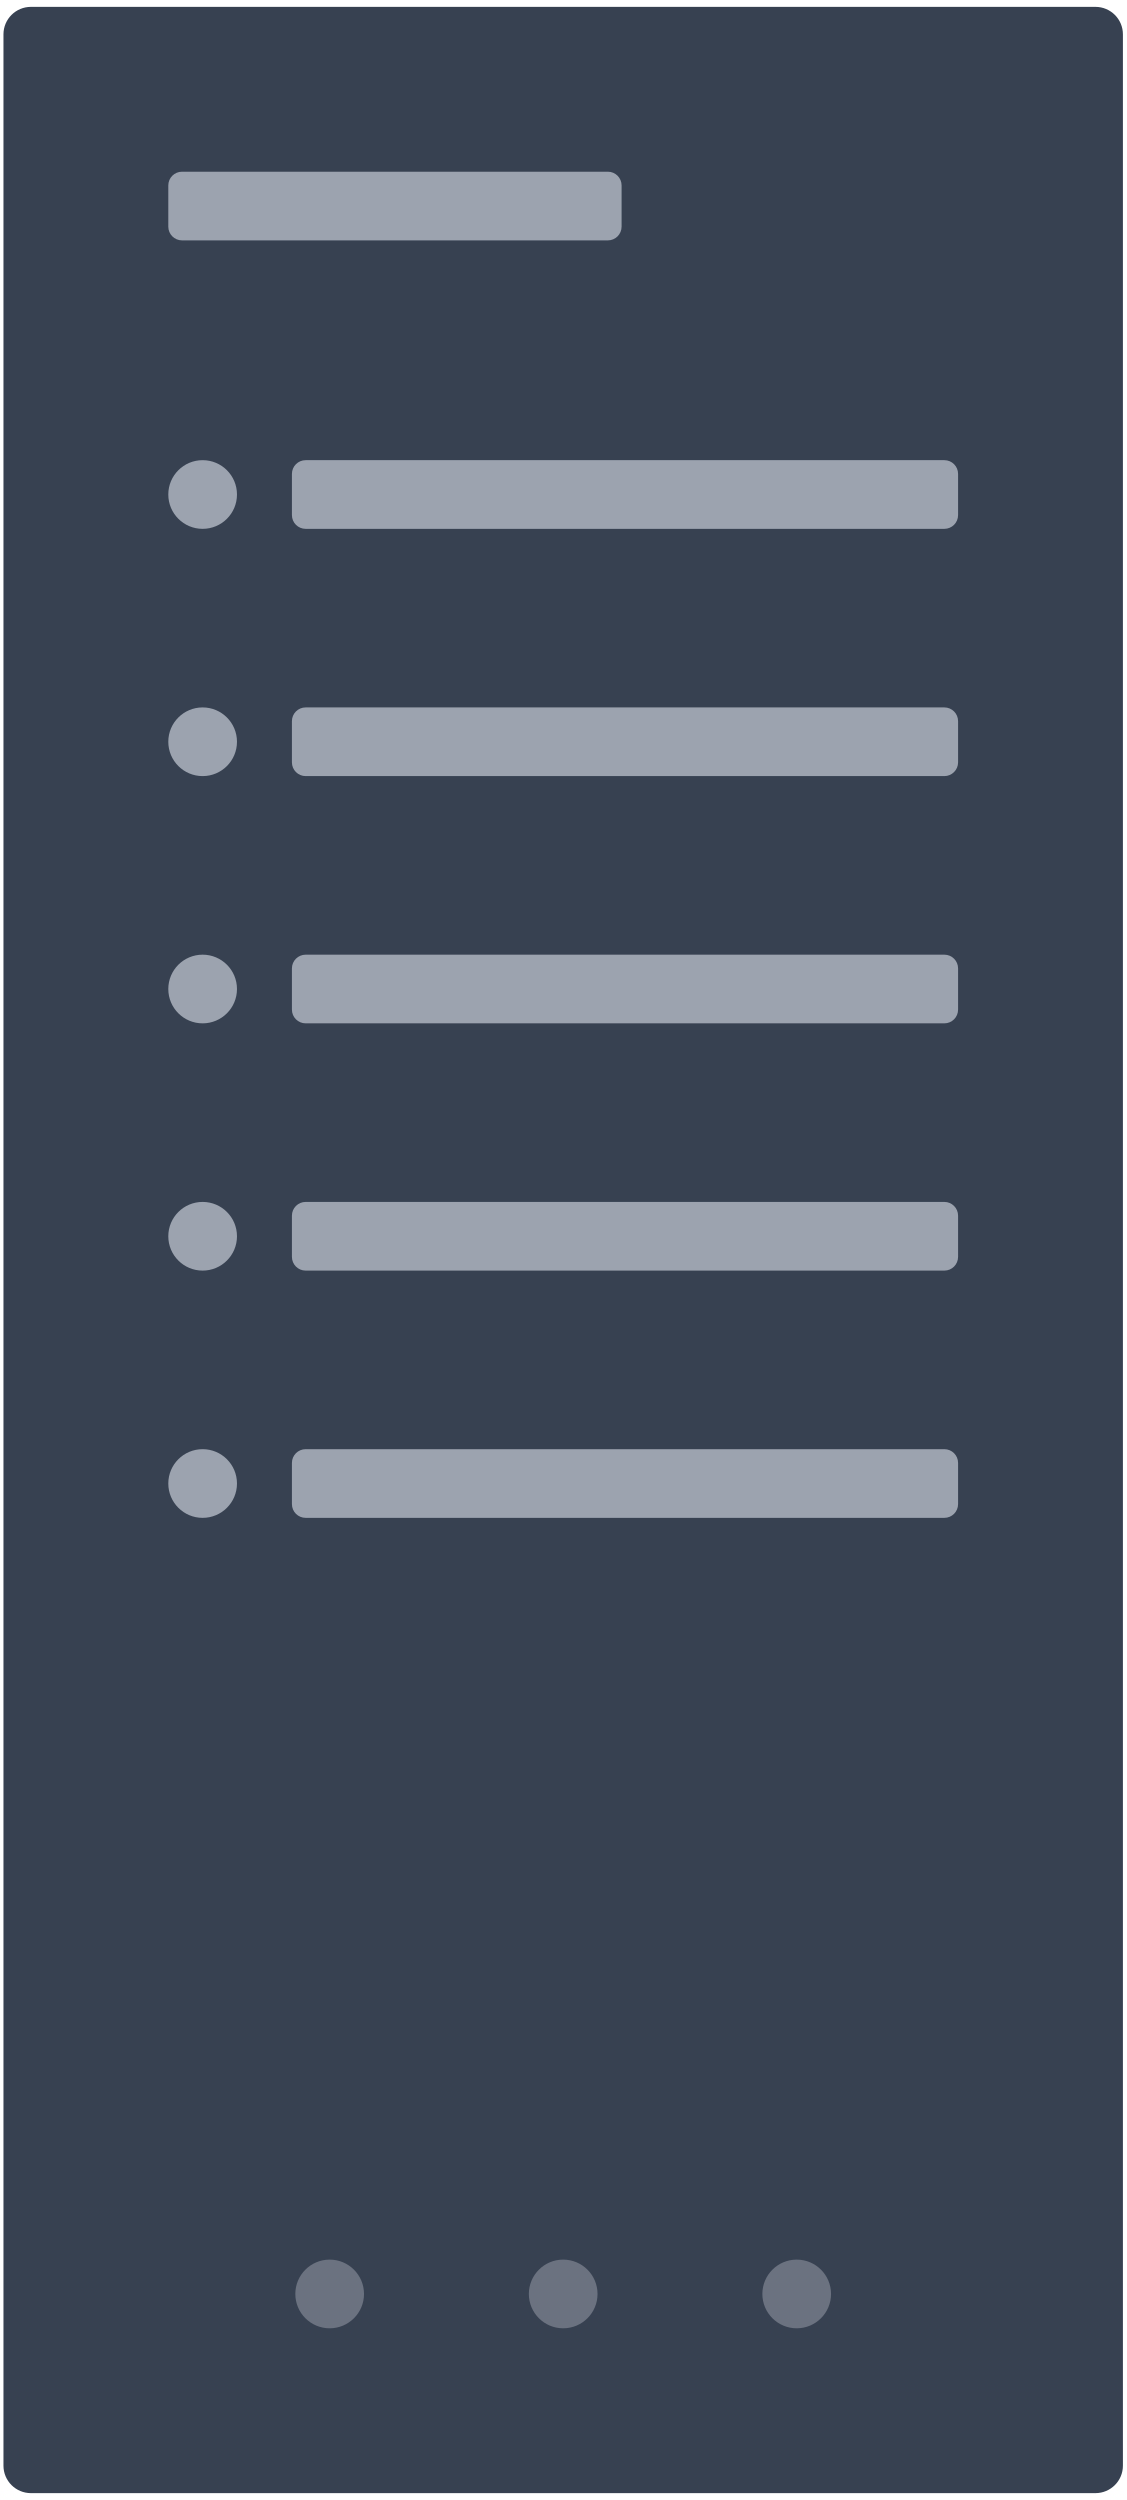
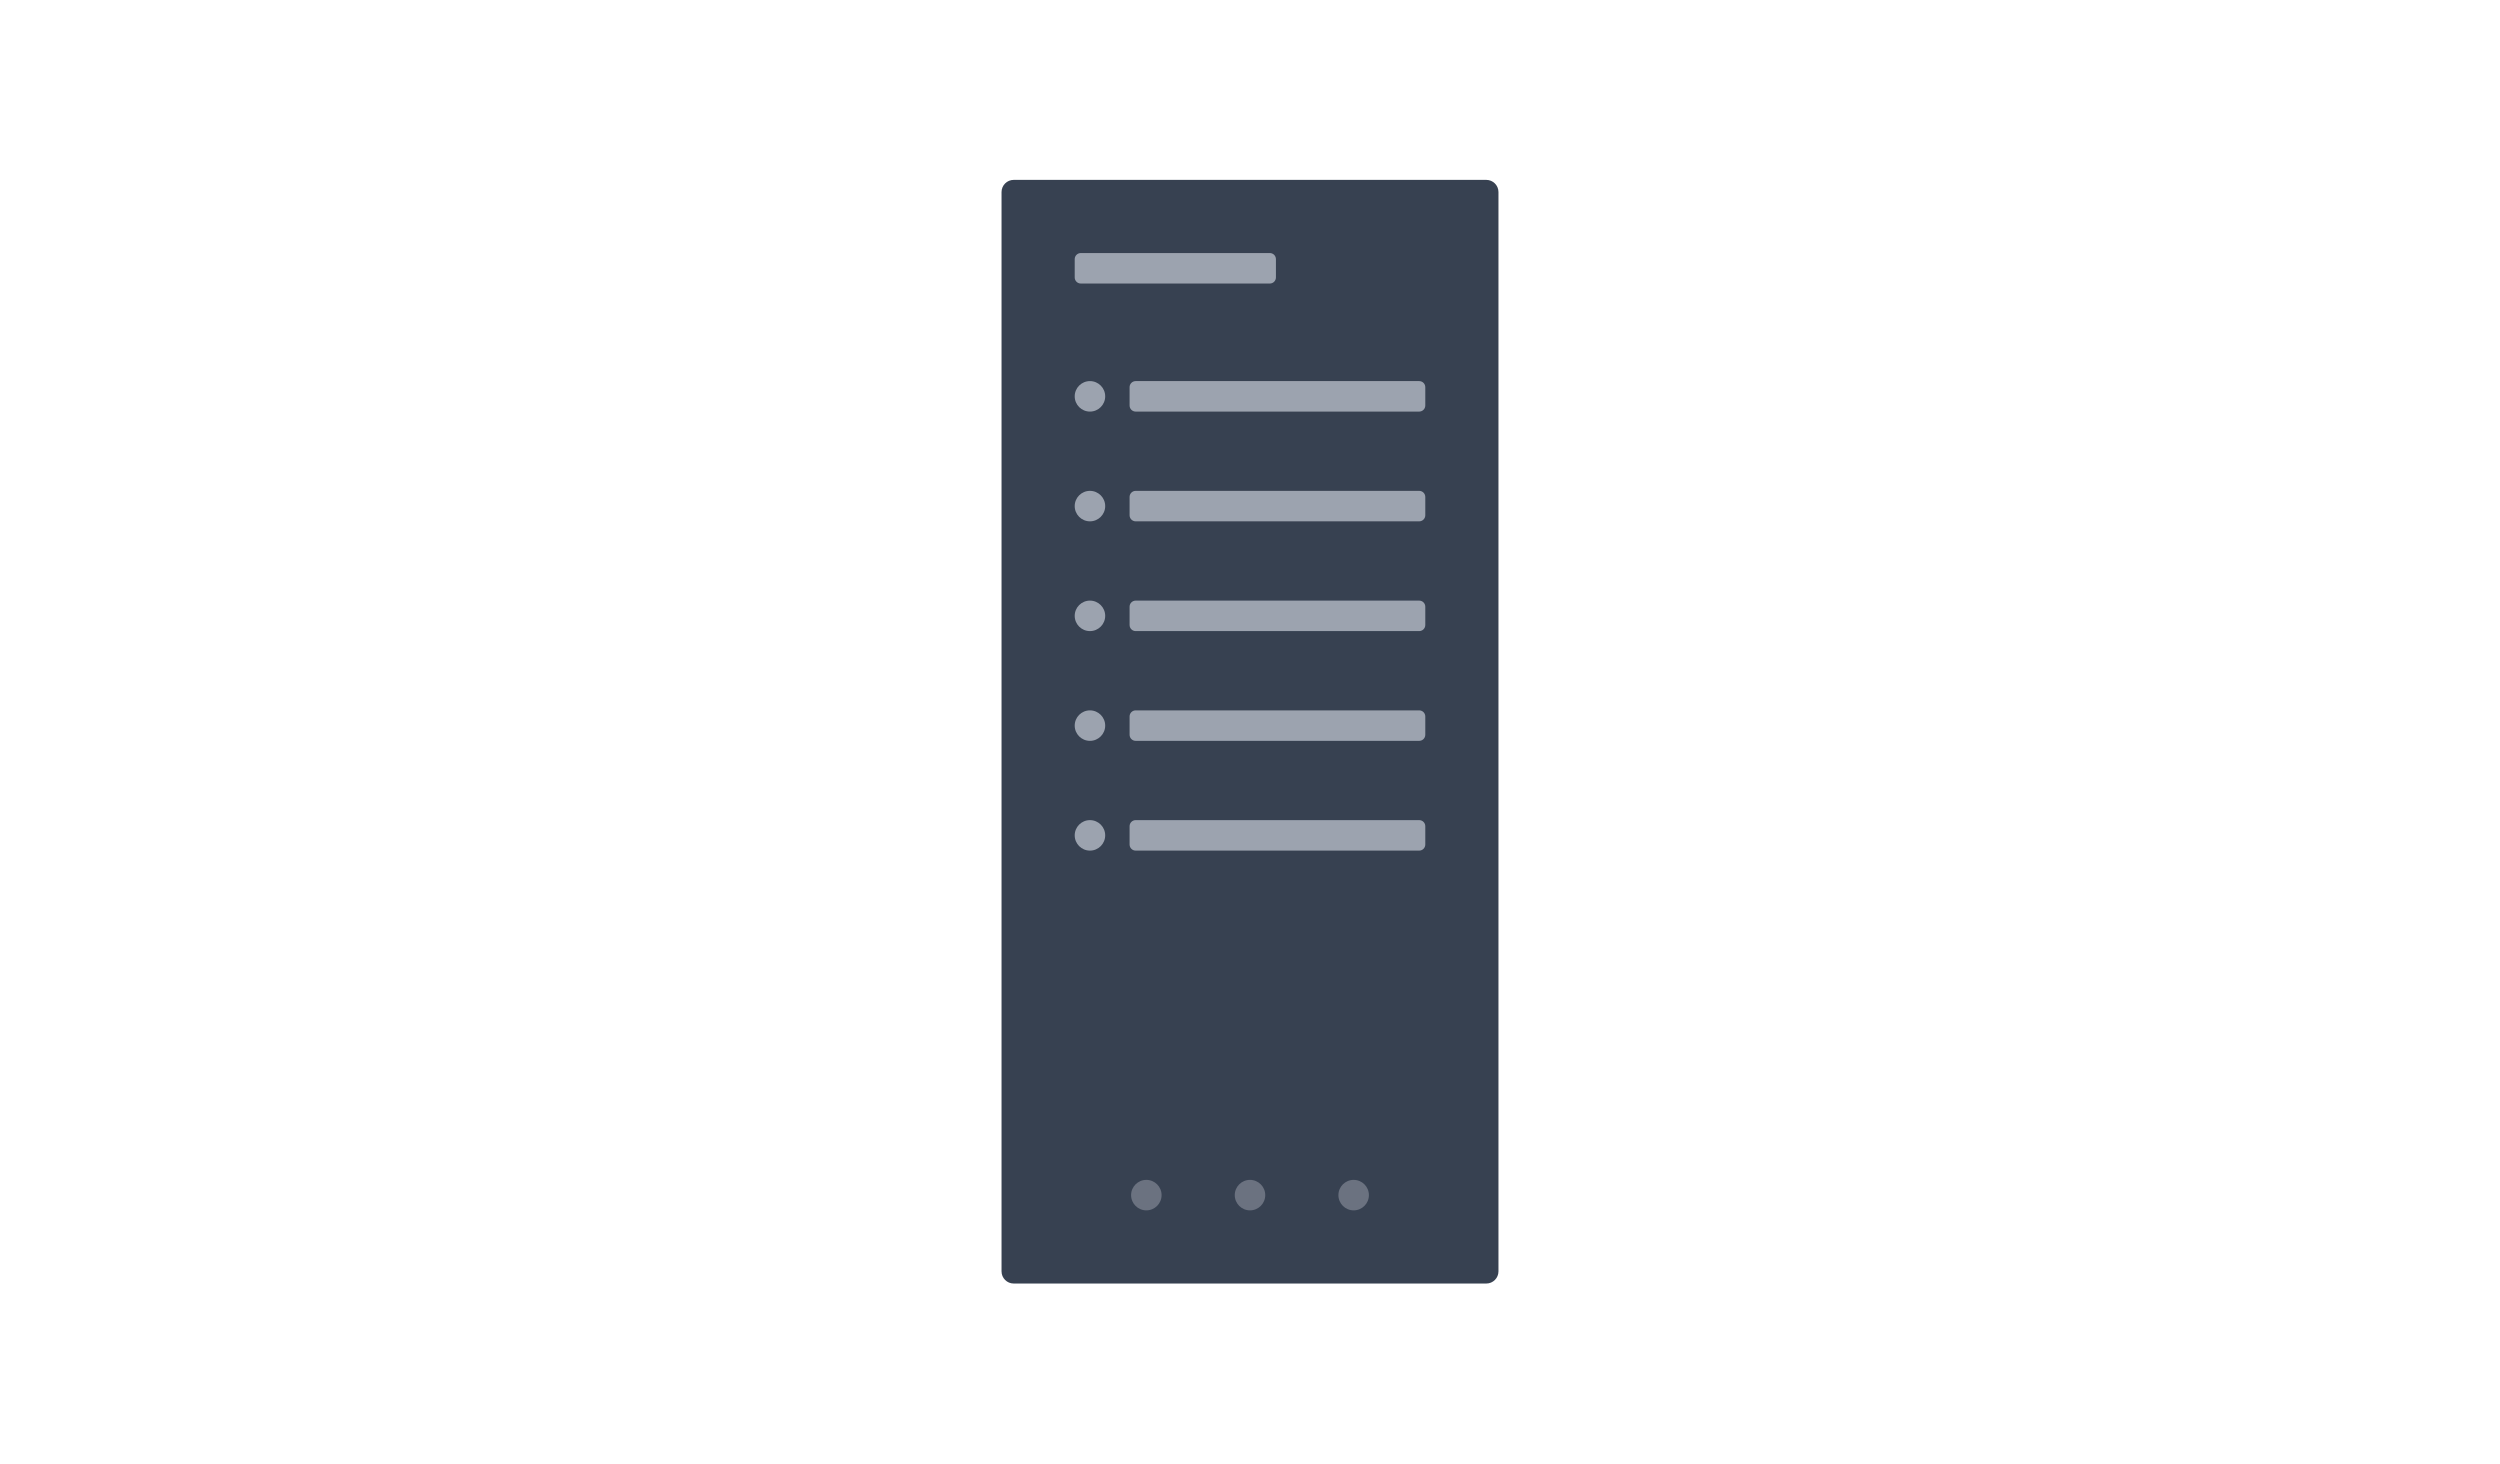
- <svg xmlns="http://www.w3.org/2000/svg" width="82" height="182" viewBox="0 0 82 182" fill="none">
-   <rect x="0.252" y="0.5" width="81.496" height="181" rx="2" fill="#374151" />
-   <rect x="12.252" y="12.5" width="33" height="5" rx="1" fill="#9CA3AF" />
-   <rect x="12.252" y="33.5" width="5" height="5" rx="2.5" fill="#9CA3AF" />
-   <rect x="21.252" y="33.5" width="48.496" height="5" rx="1" fill="#9CA3AF" />
-   <rect x="12.252" y="51.5" width="5" height="5" rx="2.5" fill="#9CA3AF" />
-   <rect x="21.252" y="51.5" width="48.496" height="5" rx="1" fill="#9CA3AF" />
-   <rect x="12.252" y="69.5" width="5" height="5" rx="2.5" fill="#9CA3AF" />
-   <rect x="21.252" y="69.5" width="48.496" height="5" rx="1" fill="#9CA3AF" />
-   <rect x="12.252" y="87.5" width="5" height="5" rx="2.5" fill="#9CA3AF" />
-   <rect x="21.252" y="87.5" width="48.496" height="5" rx="1" fill="#9CA3AF" />
-   <rect x="12.252" y="105.5" width="5" height="5" rx="2.5" fill="#9CA3AF" />
-   <rect x="21.252" y="105.5" width="48.496" height="5" rx="1" fill="#9CA3AF" />
-   <rect x="21.5" y="164.5" width="5" height="5" rx="2.5" fill="#6B7280" />
-   <rect x="38.5" y="164.5" width="5" height="5" rx="2.5" fill="#6B7280" />
-   <rect x="55.5" y="164.5" width="5" height="5" rx="2.5" fill="#6B7280" />
+ <svg xmlns="http://www.w3.org/2000/svg" width="410" height="240" viewBox="0 0 410 240" fill="none">
+   <rect x="164.252" y="29.5" width="81.496" height="181" rx="2" fill="#374151" />
+   <rect x="176.252" y="41.5" width="33" height="5" rx="1" fill="#9CA3AF" />
+   <rect x="176.252" y="62.5" width="5" height="5" rx="2.5" fill="#9CA3AF" />
+   <rect x="185.252" y="62.5" width="48.496" height="5" rx="1" fill="#9CA3AF" />
+   <rect x="176.252" y="80.5" width="5" height="5" rx="2.5" fill="#9CA3AF" />
+   <rect x="185.252" y="80.5" width="48.496" height="5" rx="1" fill="#9CA3AF" />
+   <rect x="176.252" y="98.5" width="5" height="5" rx="2.5" fill="#9CA3AF" />
+   <rect x="185.252" y="98.5" width="48.496" height="5" rx="1" fill="#9CA3AF" />
+   <rect x="176.252" y="116.5" width="5" height="5" rx="2.5" fill="#9CA3AF" />
+   <rect x="185.252" y="116.5" width="48.496" height="5" rx="1" fill="#9CA3AF" />
+   <rect x="176.252" y="134.5" width="5" height="5" rx="2.5" fill="#9CA3AF" />
+   <rect x="185.252" y="134.5" width="48.496" height="5" rx="1" fill="#9CA3AF" />
+   <rect x="185.5" y="193.5" width="5" height="5" rx="2.5" fill="#6B7280" />
+   <rect x="202.5" y="193.5" width="5" height="5" rx="2.5" fill="#6B7280" />
+   <rect x="219.5" y="193.5" width="5" height="5" rx="2.5" fill="#6B7280" />
</svg>
